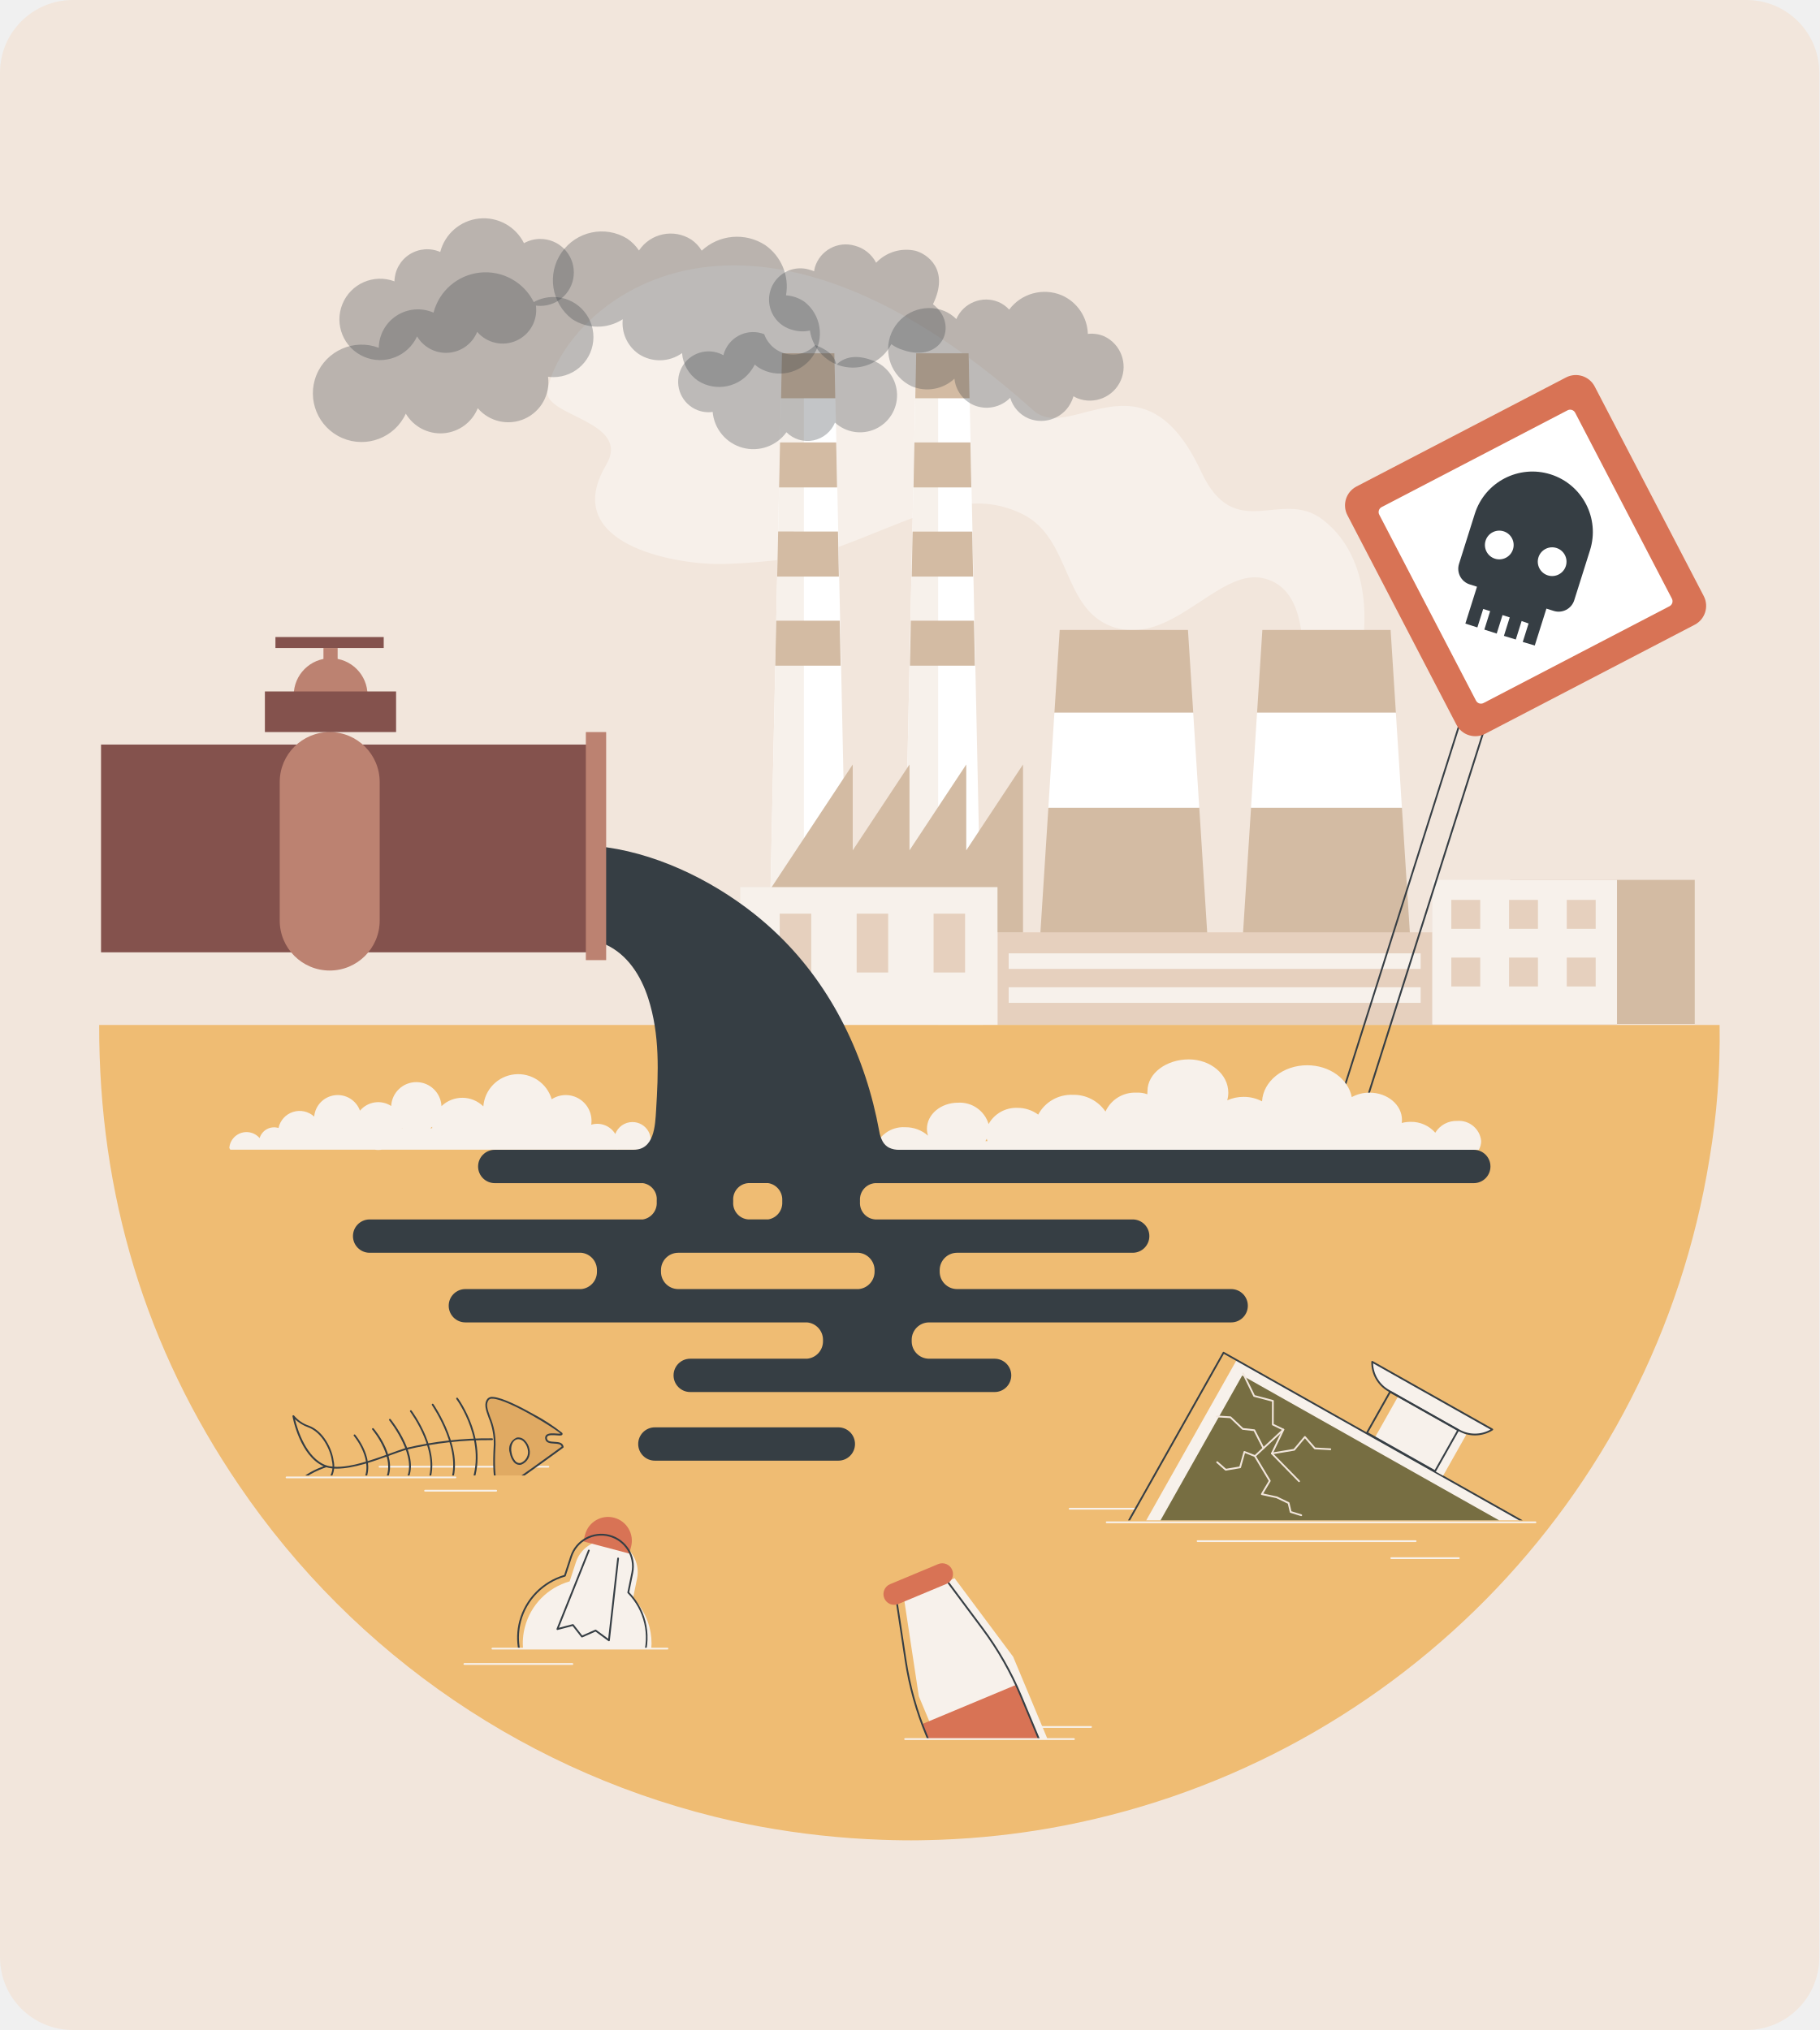
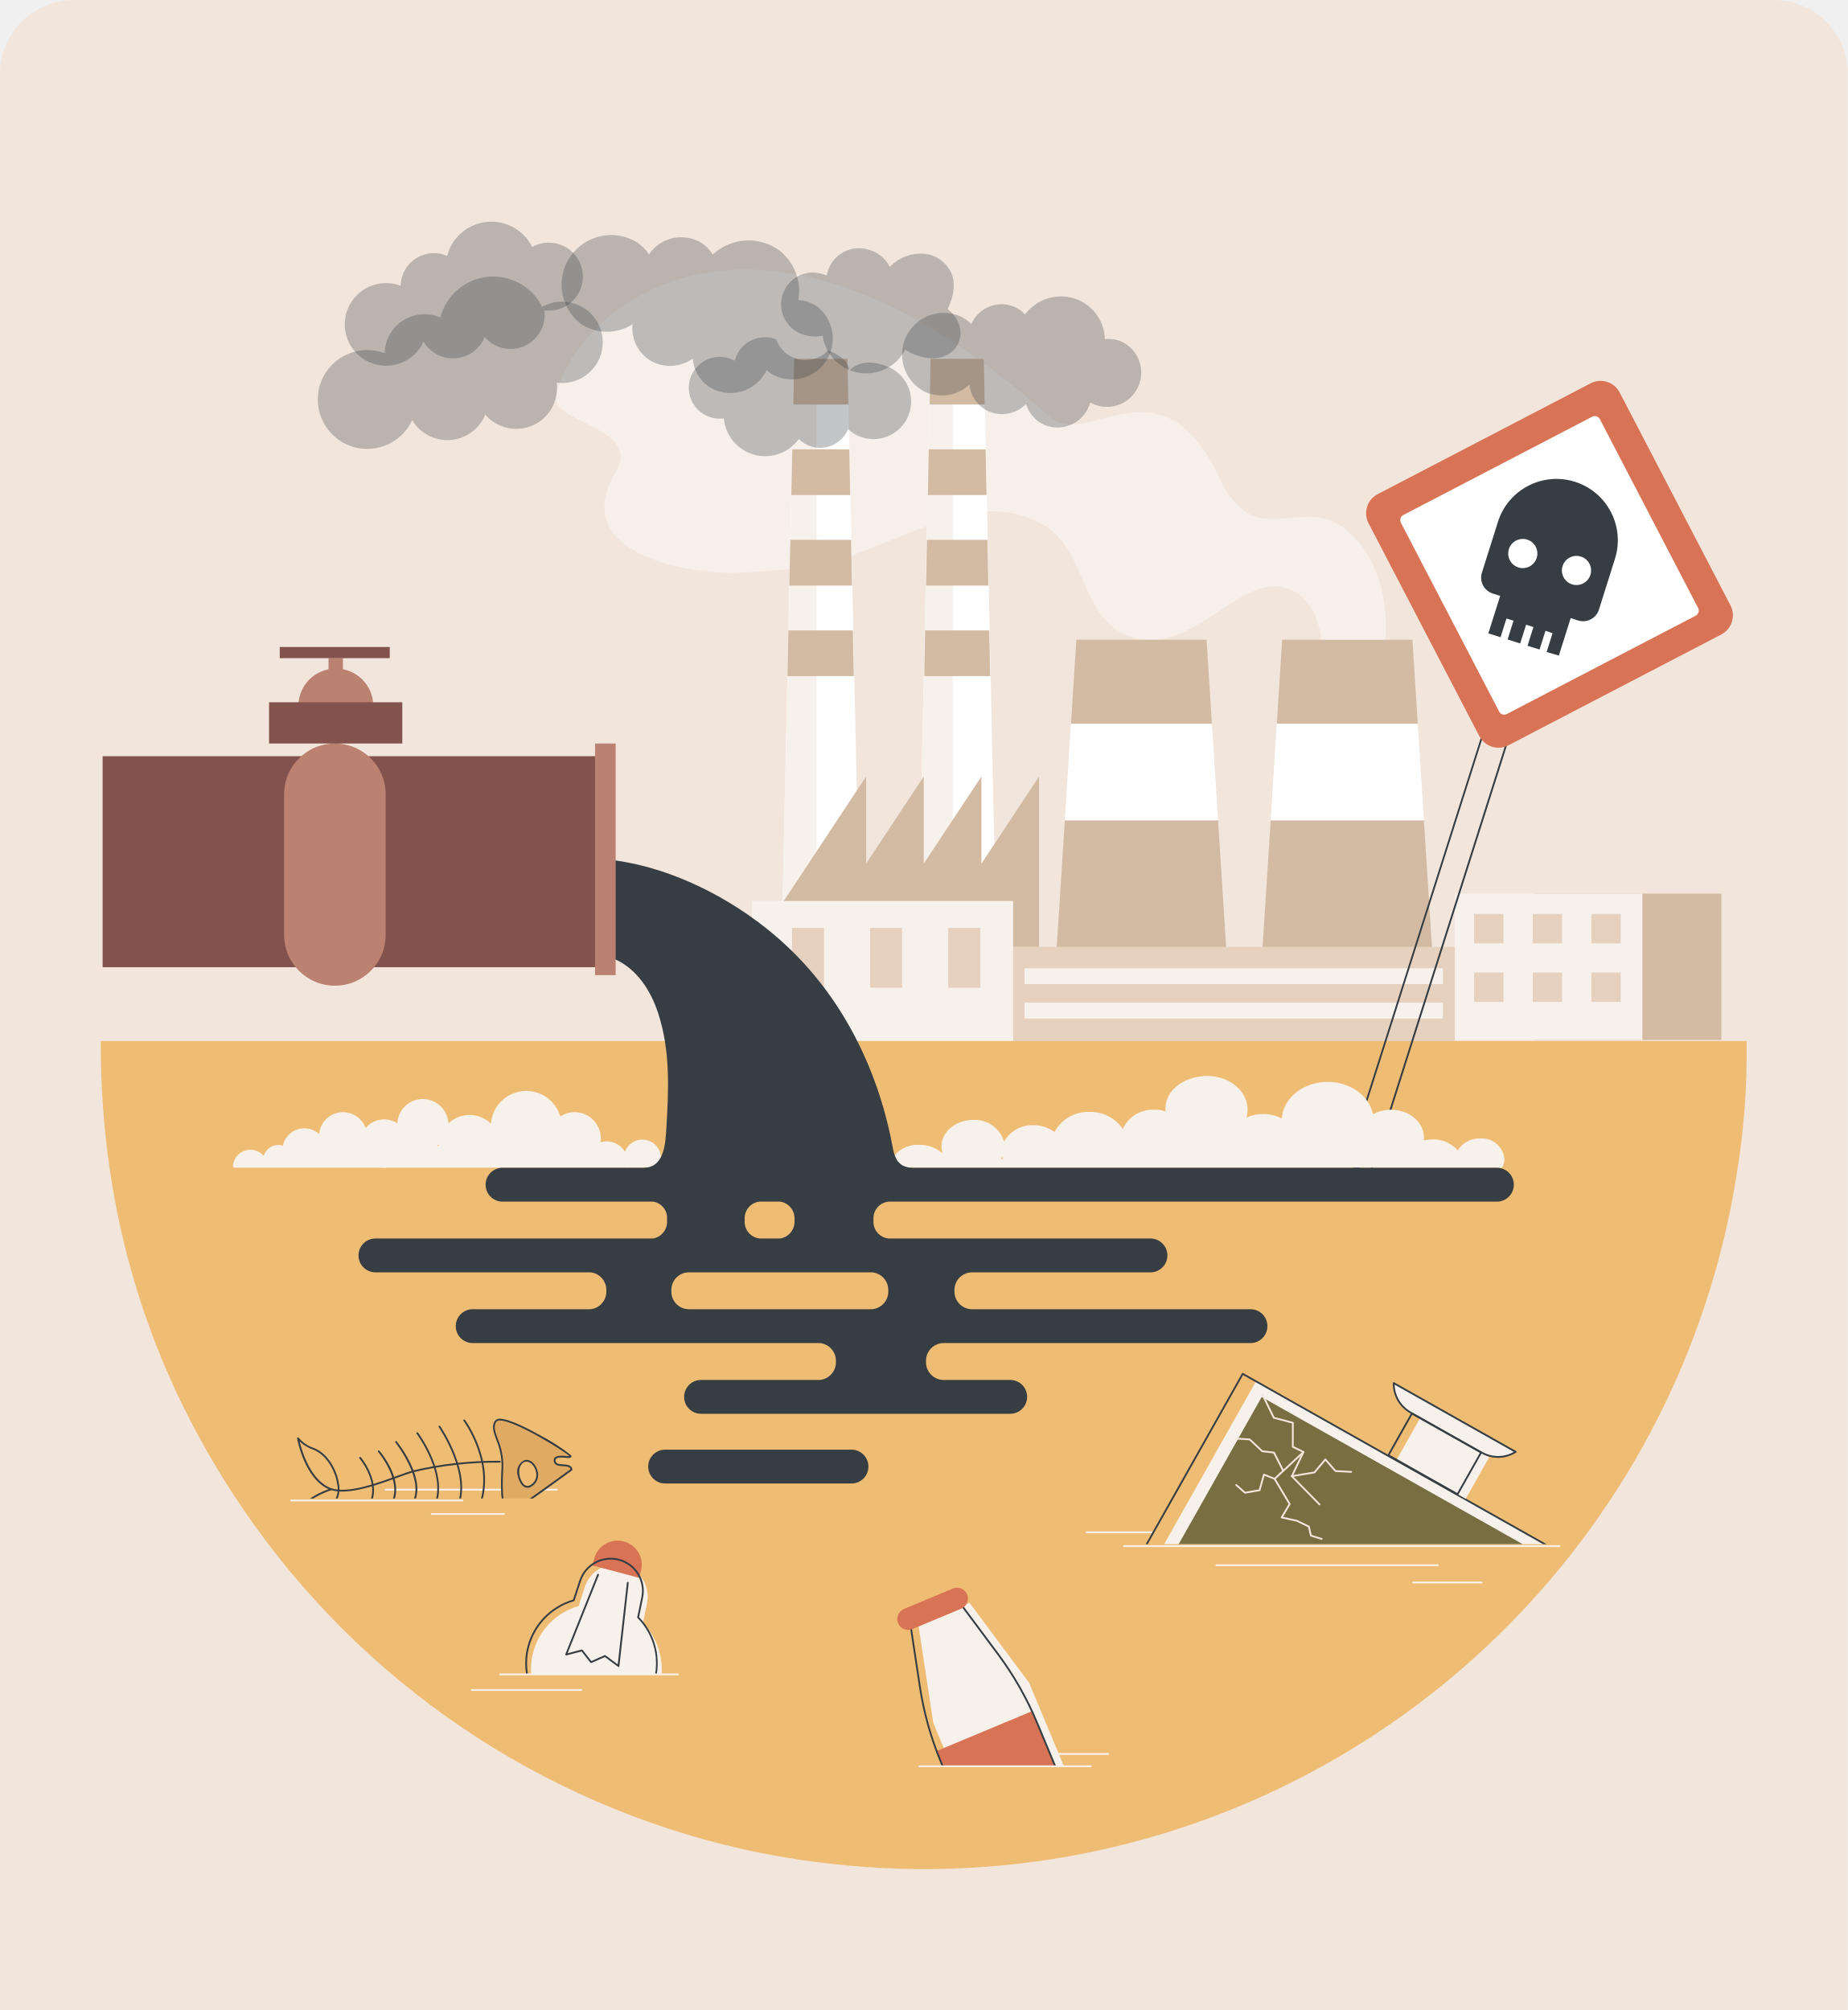
- <svg xmlns="http://www.w3.org/2000/svg" width="250" height="279" viewBox="0 0 250 279">
+ <svg xmlns="http://www.w3.org/2000/svg" width="250" height="272" viewBox="0 0 250 272">
  <defs>
    <clipPath id="a">
      <path d="M1484.966,1619.6h-67.342l-1.12-25.579h68.462Z" transform="translate(-1416.504 -1594.022)" fill="none" />
    </clipPath>
    <clipPath id="b">
      <rect width="41.805" height="24.867" fill="none" />
    </clipPath>
    <clipPath id="c">
      <rect width="30.117" height="20.59" fill="none" />
    </clipPath>
    <clipPath id="d">
      <rect width="38.818" height="11.757" fill="none" />
    </clipPath>
  </defs>
-   <g transform="translate(10060 9457)">
-     <g transform="translate(-3324 -492)">
-       <rect width="250" height="279" rx="10" transform="translate(-6736 -8965)" fill="#f2e6dc" />
-       <g transform="translate(-6722.371 -8935)">
-         <path d="M558.7,446.4q0,1.148-.024,2.287-.064,3.221-.311,6.4A111.246,111.246,0,0,1,459.5,557.134q-4,.435-8.077.582h-.016q-1.457.052-2.927.07c-.271.005-.545.005-.816.005H447.5c-.327,0-.655,0-.982-.005q-1.55-.008-3.091-.064a111.79,111.79,0,0,1-16.012-1.71q-1.747-.314-3.47-.687c-.29-.059-.58-.123-.869-.188a111.237,111.237,0,0,1-86.694-99.217c-.024-.279-.046-.561-.067-.84q-.246-3.177-.311-6.4-.024-1.139-.024-2.287a111.359,111.359,0,1,1,222.719,0Z" transform="translate(-335.956 -335)" fill="#f2e6dc" />
-         <g transform="translate(29.313)">
+   <g transform="translate(6642 9031)">
+     <g transform="translate(94 -66)">
+       <path d="M10,0H240a10,10,0,0,1,10,10V272a0,0,0,0,1,0,0H0a0,0,0,0,1,0,0V10A10,10,0,0,1,10,0Z" transform="translate(-6736 -8965)" fill="#f2e6dc" />
+       <g transform="translate(-7058.158 -9270)">
+         <path d="M558.7,446.4q0,1.148-.024,2.287-.064,3.221-.311,6.4A111.246,111.246,0,0,1,459.5,557.134q-4,.435-8.077.582h-.016q-1.457.052-2.927.07c-.271.005-.545.005-.816.005H447.5c-.327,0-.655,0-.982-.005q-1.55-.008-3.091-.064a111.79,111.79,0,0,1-16.012-1.71q-1.747-.314-3.47-.687c-.29-.059-.58-.123-.869-.188a111.237,111.237,0,0,1-86.694-99.217c-.024-.279-.046-.561-.067-.84q-.246-3.177-.311-6.4-.024-1.139-.024-2.287a111.359,111.359,0,1,1,222.719,0Z" transform="translate(-0.168 0)" fill="#f2e6dc" />
+         <g transform="translate(365.101 335)">
          <path d="M908.086,408.106c5.1,4.569,15.113-8.665,23.036,8.39,4.676,10.065,10.977,2.192,16.733,6.624,3.741,2.88,6.781,8.52,5.358,18.046-2.148-.62-5.96-.139-8.108-.759-.229-2.171-.479-8.215-5.547-9.273-6.185-1.292-12.622,9.61-20.7,6.664-6.8-2.482-5.608-12.11-12.221-15.425-7.934-3.977-15.151.86-26.151,4.784-4.126,1.472-12.529,2.05-15.679,2.05-6.1,0-21.877-2.741-15.438-13.621,3.592-6.069-8.683-6.669-8.062-10.211C843.208,394.53,867.108,371.408,908.086,408.106Z" transform="translate(-809.017 -381.688)" fill="#fff" opacity="0.4" />
          <g transform="translate(58.785 18.554)">
            <g transform="translate(41.236 38.022)">
              <g transform="translate(27.848)">
                <path d="M1648.983,841.075h-22.928l1.1-17.214,5.72-6.541-4.887-6.541.723-11.361h17.624l.723,11.361-4.887,6.541,5.72,6.541Z" transform="translate(-1626.055 -799.418)" fill="#d3bba3" />
                <path d="M1635.05,905.759h20.736l-.833-13.082h-19.071Z" transform="translate(-1633.954 -881.316)" fill="#fff" />
              </g>
              <path d="M1420.387,841.075h-22.928l1.1-17.214,5.72-6.541-4.887-6.541.723-11.361h17.625l.723,11.361-4.887,6.541,5.72,6.541Z" transform="translate(-1397.459 -799.418)" fill="#d3bba3" />
              <path d="M1406.454,905.759h20.737l-.833-13.082h-19.071Z" transform="translate(-1405.358 -881.316)" fill="#fff" />
            </g>
            <g transform="translate(35.344 79.584)">
              <rect width="59.755" height="12.772" fill="#e6d0be" />
              <rect width="56.612" height="2.14" transform="translate(1.537 2.888)" fill="#f7f1eb" />
              <rect width="56.612" height="2.14" transform="translate(1.537 7.55)" fill="#f7f1eb" />
            </g>
            <g transform="translate(3.674)">
              <g transform="translate(18.447)">
                <path d="M1240.553,583.286h11.311l-2.05-95.98H1242.6Z" transform="translate(-1240.553 -487.306)" fill="#fff" />
                <path d="M1245.622,583.285h-5.069l2.05-95.98h3.019Z" transform="translate(-1240.553 -487.305)" fill="#f7f1eb" />
                <path d="M1256.365,493.49l.123-6.185h7.212l.123,6.185Z" transform="translate(-1254.439 -487.305)" fill="#d3bba3" />
                <path d="M1262.306,594.061h-7.948l.123-6.185h7.7Z" transform="translate(-1252.677 -575.625)" fill="#d3bba3" />
                <path d="M1260.789,694.633h-8.437l.124-6.185h8.19Z" transform="translate(-1250.915 -663.944)" fill="#d3bba3" />
                <path d="M1259.271,795.2h-8.926l.123-6.185h8.679Z" transform="translate(-1249.152 -752.263)" fill="#d3bba3" />
              </g>
              <path d="M1089.126,583.286h11.311l-2.05-95.98h-7.212Z" transform="translate(-1089.126 -487.306)" fill="#fff" />
              <path d="M1094.194,583.522h-5.068l2.049-95.947,3.019,0Z" transform="translate(-1089.125 -487.542)" fill="#f7f1eb" />
              <path d="M1104.938,493.49l.123-6.185h7.212l.123,6.185Z" transform="translate(-1103.011 -487.305)" fill="#d3bba3" />
              <path d="M1110.693,594.061h-7.974l.132-6.185h7.718Z" transform="translate(-1101.063 -575.625)" fill="#d3bba3" />
              <path d="M1109.051,694.56h-8.48l.132-6.195,8.224.01Z" transform="translate(-1099.177 -663.872)" fill="#d3bba3" />
              <path d="M1107.409,795.2h-8.986l.132-6.185h8.73Z" transform="translate(-1097.291 -752.263)" fill="#d3bba3" />
            </g>
            <g transform="translate(0 56.514)">
              <path d="M1091.484,963.012v-11.8l-7.8,11.8v-11.8l-7.8,11.8v-11.8l-15.247,23.07h38.647V951.21Z" transform="translate(-1060.433 -951.21)" fill="#d3bba3" />
              <rect width="35.344" height="18.987" transform="translate(0 16.856)" fill="#f7f1eb" />
              <g transform="translate(5.419 20.501)">
                <rect width="4.331" height="8.09" transform="translate(25.472 8.09) rotate(180)" fill="#e6d0be" />
                <rect width="4.331" height="8.09" transform="translate(14.902 8.09) rotate(180)" fill="#e6d0be" />
                <rect width="4.331" height="8.09" transform="translate(4.331 8.09) rotate(180)" fill="#e6d0be" />
              </g>
            </g>
            <g transform="translate(95.099 72.374)">
              <rect width="25.372" height="19.801" transform="translate(10.687)" fill="#d3bba3" />
              <rect width="25.372" height="19.801" fill="#f7f1eb" />
              <g transform="translate(2.606 2.752)">
                <rect width="3.973" height="3.972" fill="#e6d0be" />
                <rect width="3.973" height="3.972" transform="translate(0 7.93)" fill="#e6d0be" />
                <rect width="3.973" height="3.972" transform="translate(7.933)" fill="#e6d0be" />
                <rect width="3.973" height="3.972" transform="translate(7.933 7.93)" fill="#e6d0be" />
                <rect width="3.973" height="3.972" transform="translate(15.865)" fill="#e6d0be" />
                <rect width="3.973" height="3.972" transform="translate(15.865 7.93)" fill="#e6d0be" />
              </g>
            </g>
          </g>
          <g transform="translate(0 0)">
            <path d="M634.062,337.837a4.608,4.608,0,0,0-2.25.584,6.178,6.178,0,0,0-11.51,1.21,4.493,4.493,0,0,0-6.289,4.037,5.591,5.591,0,1,0,3.106,7.566,4.625,4.625,0,0,0,8.262-.624A4.61,4.61,0,0,0,633.452,347a4.666,4.666,0,0,0,.61.041,4.6,4.6,0,1,0,0-9.2Z" transform="translate(-602.75 -335)" fill="#363e44" opacity="0.3" />
            <path d="M609.512,399.331a5.514,5.514,0,0,0-2.693.7,7.393,7.393,0,0,0-13.774,1.448,5.377,5.377,0,0,0-7.527,4.832,6.691,6.691,0,1,0,3.717,9.055,5.535,5.535,0,0,0,9.888-.747,5.517,5.517,0,0,0,9.659-4.324,5.6,5.6,0,0,0,.731.049,5.505,5.505,0,1,0,0-11.011Z" transform="translate(-576.413 -388.512)" fill="#363e44" opacity="0.3" />
            <path d="M1094.522,376.381a4.7,4.7,0,0,0,2.272.055,5.957,5.957,0,0,0,11.184,1.878,5.48,5.48,0,0,0,1.61.8c5.354,1.833,7.758-3.471,4.114-6.294,2.333-4.79-.8-6.911-2.406-7.348a5.711,5.711,0,0,0-5.406,1.645,4.609,4.609,0,0,0-2.91-2.337,4.426,4.426,0,0,0-5.5,2.951,4.116,4.116,0,0,0-.111.558,4.824,4.824,0,0,0-.567-.195,4.3,4.3,0,1,0-2.276,8.284Z" transform="translate(-1028.44 -361.006)" fill="#363e44" opacity="0.3" />
            <path d="M1255.107,424.036a4.4,4.4,0,0,0-2.254-.332,5.994,5.994,0,0,0-3.583-5.306,6.086,6.086,0,0,0-7.228,1.966,4.261,4.261,0,0,0-1.464-1.044,4.464,4.464,0,0,0-5.8,2.342,5.325,5.325,0,0,0-1.643-1.11,5.644,5.644,0,0,0-4.5,10.346,5.5,5.5,0,0,0,5.885-1.035,4.472,4.472,0,0,0,2.656,3.633,4.532,4.532,0,0,0,5.006-1.01,4.437,4.437,0,0,0,2.493,2.829,4.593,4.593,0,0,0,5.994-2.466,4.781,4.781,0,0,0,.208-.578,4.437,4.437,0,0,0,.531.275,4.642,4.642,0,0,0,3.7-8.51Z" transform="translate(-1146.307 -407.813)" fill="#363e44" opacity="0.3" />
            <path d="M881.66,358.925a5.005,5.005,0,0,0-2.5-.859,6.927,6.927,0,0,0-2.849-6.9,7.1,7.1,0,0,0-8.734.759,4.831,4.831,0,0,0-1.429-1.519,5.244,5.244,0,0,0-7.192,1.494,6.035,6.035,0,0,0-1.617-1.632,6.711,6.711,0,0,0-7.591,11.046,6.373,6.373,0,0,0,6.978.038,5.156,5.156,0,0,0,2.183,4.77,5.261,5.261,0,0,0,5.966-.118,5.086,5.086,0,0,0,2.185,3.8,5.4,5.4,0,0,0,7.44-1.6,5.848,5.848,0,0,0,.374-.627,5,5,0,0,0,.543.43,5.52,5.52,0,0,0,6.244-9.086Z" transform="translate(-814.093 -347.474)" fill="#363e44" opacity="0.3" />
            <path d="M991.381,474.116a4.189,4.189,0,0,0,2.1.253,5.612,5.612,0,0,0,10.139,2.792,4.088,4.088,0,0,0,6.668-1.33,5.091,5.091,0,1,0,5.3-8.491c-1.914-.75-3.727-.794-5.121.536-.228-1.412-1.455-2.145-2.888-2.706a4.2,4.2,0,0,1-7.012-1.487,4.2,4.2,0,0,0-5.442,2.36,4.155,4.155,0,0,0-.168.528,4.261,4.261,0,0,0-.5-.237,4.183,4.183,0,1,0-3.073,7.782Z" transform="translate(-938.492 -447.751)" fill="#363e44" opacity="0.3" />
          </g>
        </g>
-         <path d="M558.458,1245.111a100.643,100.643,0,0,1-1.4,18.439,111.428,111.428,0,0,1-90.894,92q-3.424.59-6.879.965-4,.435-8.077.583h-.016q-1.457.052-2.927.07c-.271.005-.545.005-.816.005h-.164c-.327,0-.655,0-.982-.005-.982-.011-1.961-.032-2.938-.07a114.635,114.635,0,0,1-16.717-1.815q-1.465-.27-2.917-.577c-.29-.059-.58-.124-.869-.188A111.455,111.455,0,0,1,355,1308.376q-19.282-28.345-19.213-63.265S558.458,1245.108,558.458,1245.111Z" transform="translate(-335.787 -1134.239)" fill="#efbc73" />
-         <g transform="translate(168.387 21.545)">
+         <path d="M558.458,1245.111a100.643,100.643,0,0,1-1.4,18.439,111.428,111.428,0,0,1-90.894,92q-3.424.59-6.879.965-4,.435-8.077.583h-.016q-1.457.052-2.927.07c-.271.005-.545.005-.816.005h-.164c-.327,0-.655,0-.982-.005-.982-.011-1.961-.032-2.938-.07a114.635,114.635,0,0,1-16.717-1.815q-1.465-.27-2.917-.577c-.29-.059-.58-.124-.869-.188A111.455,111.455,0,0,1,355,1308.376q-19.282-28.345-19.213-63.265S558.458,1245.108,558.458,1245.111Z" transform="translate(0 -799.238)" fill="#efbc73" />
+         <g transform="translate(504.175 356.545)">
          <path d="M1721.466,942.074a.13.13,0,0,1-.034,0l-3.313-.96a.121.121,0,0,1-.082-.154l19.391-61.15a.124.124,0,0,1,.06-.071.12.12,0,0,1,.093-.008l3.287,1.043a.121.121,0,0,1,.079.153l-19.364,61.067A.122.122,0,0,1,1721.466,942.074Zm-3.16-1.164,3.079.892,19.292-60.837-3.055-.969Z" transform="translate(-1718.03 -834.906)" fill="#363e44" />
          <g transform="translate(2.809 0)">
            <path d="M1771.454,512.187l-28.794,14.989a2.925,2.925,0,0,0-1.244,3.943l14.985,28.8a2.922,2.922,0,0,0,3.942,1.244l28.794-14.989a2.925,2.925,0,0,0,1.244-3.943l-14.984-28.8A2.923,2.923,0,0,0,1771.454,512.187Z" transform="translate(-1741.086 -511.856)" fill="#d87355" />
            <path d="M1792.83,591.341a.77.77,0,0,1-.453-.381L1779.082,565.4a.774.774,0,0,1,.329-1.044l25.547-13.3a.774.774,0,0,1,1.043.329l13.294,25.555a.773.773,0,0,1-.329,1.043l-25.547,13.3A.77.77,0,0,1,1792.83,591.341Z" transform="translate(-1774.376 -546.209)" fill="#fff" />
            <path d="M1881.517,621.116h0a8.306,8.306,0,0,0-10.42,5.424l-2.168,6.875a2.253,2.253,0,0,0,1.47,2.826l1,.316-1.6,5.071,1.652.525.8-2.539.956.3-.8,2.539,1.7.545.8-2.539.991.316-.8,2.539,1.632.5.8-2.539.956.337-.8,2.539,1.652.486,1.6-5.071,1,.317a2.252,2.252,0,0,0,2.825-1.471l2.168-6.875A8.309,8.309,0,0,0,1881.517,621.116Zm-7.649,11.592a1.974,1.974,0,1,1,2.476-1.289A1.974,1.974,0,0,1,1873.867,632.708Zm7.265,2.292a1.974,1.974,0,1,1,2.475-1.289A1.974,1.974,0,0,1,1881.132,635Z" transform="translate(-1853.262 -607.466)" fill="#363e44" />
          </g>
        </g>
-         <path d="M1290.281,1292.391a3.384,3.384,0,0,0-3,1.62,4.389,4.389,0,0,0-3.392-1.494,4.847,4.847,0,0,0-1.215.154,3.216,3.216,0,0,0,.03-.427c0-2.065-1.994-3.74-4.454-3.74a5.054,5.054,0,0,0-2.445.614c-.476-2.482-3.038-4.378-6.128-4.378-3.327,0-6.043,2.2-6.2,4.959a5.405,5.405,0,0,0-2.533-.615,5.463,5.463,0,0,0-2.251.475,3.874,3.874,0,0,0,.148-1.055c0-2.524-2.437-4.57-5.442-4.57s-5.669,1.854-5.669,4.378c0,.1-.021.313-.013.415a3.8,3.8,0,0,0-1.514-.223,4.445,4.445,0,0,0-4.241,2.6,5.271,5.271,0,0,0-4.508-2.3,5.145,5.145,0,0,0-4.738,2.72,4.734,4.734,0,0,0-2.862-.929,4.344,4.344,0,0,0-3.953,2.223,4.141,4.141,0,0,0-4.2-2.934c-2.361,0-4.275,1.607-4.275,3.59a3.044,3.044,0,0,0,.154.943,4.663,4.663,0,0,0-3.141-1.16,4.1,4.1,0,0,0-4.231,3.1h83.057a2.389,2.389,0,0,0,.325-1.194A3.074,3.074,0,0,0,1290.281,1292.391Zm-64.814,2.774a3.349,3.349,0,0,0,.182-.325,3.107,3.107,0,0,0,.091.325Z" transform="translate(-1103.681 -1168.333)" fill="#f7f1eb" />
-         <path d="M537.857,1307.061a2.512,2.512,0,0,0-2.358,1.641,2.884,2.884,0,0,0-3.308-1.274h0a3.538,3.538,0,0,0-5.432-3.5,4.8,4.8,0,0,0-9.392.979l0,0a4.132,4.132,0,0,0-5.752-.031l0,0a3.459,3.459,0,0,0-6.91-.023,3.273,3.273,0,0,0-4.289.644,3.25,3.25,0,0,0-6.294.813,2.962,2.962,0,0,0-4.9,1.567,2.079,2.079,0,0,0-1.547.134,1.991,1.991,0,0,0-.635.5,2.052,2.052,0,0,0-.413.754,2.377,2.377,0,0,0-3.8.264,2.336,2.336,0,0,0-.367,1.1,1.821,1.821,0,0,0,.14.232h19.872a2.937,2.937,0,0,0,.923,0H535.69c.031.054.067.109.1.16.018-.054.031-.106.044-.16h4.186a2.513,2.513,0,0,0-2.164-3.8Zm-31.674.868c0-.016,0-.033,0-.049l.074.049h-.077Zm3.888-.018q.137-.092.265-.2c0,.046,0,.1,0,.144v.052Z" transform="translate(-464.578 -1182.848)" fill="#f7f1eb" />
-         <g transform="translate(0.254 57.553)">
+         <path d="M1290.281,1292.391a3.384,3.384,0,0,0-3,1.62,4.389,4.389,0,0,0-3.392-1.494,4.847,4.847,0,0,0-1.215.154,3.216,3.216,0,0,0,.03-.427c0-2.065-1.994-3.74-4.454-3.74a5.054,5.054,0,0,0-2.445.614c-.476-2.482-3.038-4.378-6.128-4.378-3.327,0-6.043,2.2-6.2,4.959a5.405,5.405,0,0,0-2.533-.615,5.463,5.463,0,0,0-2.251.475,3.874,3.874,0,0,0,.148-1.055c0-2.524-2.437-4.57-5.442-4.57s-5.669,1.854-5.669,4.378c0,.1-.021.313-.013.415a3.8,3.8,0,0,0-1.514-.223,4.445,4.445,0,0,0-4.241,2.6,5.271,5.271,0,0,0-4.508-2.3,5.145,5.145,0,0,0-4.738,2.72,4.734,4.734,0,0,0-2.862-.929,4.344,4.344,0,0,0-3.953,2.223,4.141,4.141,0,0,0-4.2-2.934c-2.361,0-4.275,1.607-4.275,3.59a3.044,3.044,0,0,0,.154.943,4.663,4.663,0,0,0-3.141-1.16,4.1,4.1,0,0,0-4.231,3.1h83.057a2.389,2.389,0,0,0,.325-1.194A3.074,3.074,0,0,0,1290.281,1292.391Zm-64.814,2.774a3.349,3.349,0,0,0,.182-.325,3.107,3.107,0,0,0,.091.325Z" transform="translate(-767.894 -833.333)" fill="#f7f1eb" />
+         <path d="M537.857,1307.061a2.512,2.512,0,0,0-2.358,1.641,2.884,2.884,0,0,0-3.308-1.274h0a3.538,3.538,0,0,0-5.432-3.5,4.8,4.8,0,0,0-9.392.979l0,0a4.132,4.132,0,0,0-5.752-.031l0,0a3.459,3.459,0,0,0-6.91-.023,3.273,3.273,0,0,0-4.289.644,3.25,3.25,0,0,0-6.294.813,2.962,2.962,0,0,0-4.9,1.567,2.079,2.079,0,0,0-1.547.134,1.991,1.991,0,0,0-.635.5,2.052,2.052,0,0,0-.413.754,2.377,2.377,0,0,0-3.8.264,2.336,2.336,0,0,0-.367,1.1,1.821,1.821,0,0,0,.14.232h19.872a2.937,2.937,0,0,0,.923,0H535.69c.031.054.067.109.1.16.018-.054.031-.106.044-.16h4.186a2.513,2.513,0,0,0-2.164-3.8Zm-31.674.868c0-.016,0-.033,0-.049l.074.049h-.077Zm3.888-.018q.137-.092.265-.2c0,.046,0,.1,0,.144v.052Z" transform="translate(-128.791 -847.848)" fill="#f7f1eb" />
+         <g transform="translate(336.042 392.553)">
          <g transform="translate(34.572 28.733)">
            <rect width="29.793" height="4.581" rx="2.29" transform="translate(39.243 79.885)" fill="#363e44" />
            <path d="M775.728,1385.933H641.193a2.29,2.29,0,0,0-2.289,2.29h0a2.29,2.29,0,0,0,2.289,2.291h20.371a2.232,2.232,0,0,1,1.889,2.391v.208a2.286,2.286,0,0,1-1.89,2.391H623.952a2.291,2.291,0,0,0,0,4.581h29.13a2.383,2.383,0,0,1,2.156,2.391v.208a2.382,2.382,0,0,1-2.156,2.391H637.156a2.29,2.29,0,0,0-2.29,2.29h0a2.29,2.29,0,0,0,2.29,2.29h46.952a2.4,2.4,0,0,1,2.192,2.392v.209a2.4,2.4,0,0,1-2.192,2.389H668.054a2.29,2.29,0,0,0-2.29,2.29h0a2.29,2.29,0,0,0,2.29,2.29H709.88a2.29,2.29,0,0,0,2.29-2.29h0a2.29,2.29,0,0,0-2.29-2.29H700.83a2.39,2.39,0,0,1-2.342-2.389v-.209a2.391,2.391,0,0,1,2.391-2.392h41.51a2.29,2.29,0,0,0,2.29-2.29h0a2.29,2.29,0,0,0-2.29-2.29H704.7a2.391,2.391,0,0,1-2.365-2.39v-.209a2.391,2.391,0,0,1,2.368-2.391h24.2a2.291,2.291,0,0,0,0-4.581H693.476a2.258,2.258,0,0,1-2.095-2.391v-.209a2.261,2.261,0,0,1,2.072-2.39h82.275a2.29,2.29,0,0,0,2.29-2.291h0A2.29,2.29,0,0,0,775.728,1385.933Zm-82.341,16.543v.209a2.4,2.4,0,0,1-2.192,2.39H666.39a2.372,2.372,0,0,1-2.353-2.391v-.208a2.372,2.372,0,0,1,2.353-2.391H691.2A2.4,2.4,0,0,1,693.387,1402.476ZM680.7,1392.9v.209a2.3,2.3,0,0,1-1.921,2.391H676.02a2.244,2.244,0,0,1-2.061-2.391v-.208a2.244,2.244,0,0,1,2.061-2.391h2.755A2.3,2.3,0,0,1,680.7,1392.9Z" transform="translate(-621.662 -1344.192)" fill="#363e44" />
            <path d="M909.945,1085.037a3.063,3.063,0,0,1-1.437-.292,2.172,2.172,0,0,1-.86-.835,4.376,4.376,0,0,1-.488-1.467c-1.85-10.09-6.385-19.662-13.784-26.855a44.608,44.608,0,0,0-3.413-3c-6.053-4.79-13.938-8.566-21.7-9.294h-.012s-9.551,8.516,1.323,13.526c3.01,1.386,4.832,4.282,5.829,7.34,1.642,5.037,1.416,10.251,1.1,15.458-.13,2.129-.254,5.441-3.133,5.417l13.949,1.877Z" transform="translate(-834.801 -1043.296)" fill="#363e44" />
          </g>
          <g transform="translate(0 0)">
            <g transform="translate(0 13.06)">
              <rect width="68.124" height="28.554" transform="translate(0 1.718)" fill="#84524d" />
              <rect width="2.79" height="31.345" transform="translate(66.622)" fill="#bc8271" />
              <rect width="13.736" height="32.776" rx="6.868" transform="translate(24.556)" fill="#bc8271" />
            </g>
            <g transform="translate(22.517)">
              <ellipse cx="5.07" cy="5.072" rx="5.07" ry="5.072" transform="translate(3.964 2.916)" fill="#bc8271" />
              <rect width="18.028" height="5.582" transform="translate(0 7.478)" fill="#84524d" />
              <rect width="1.949" height="1.601" transform="translate(8.048 1.512)" fill="#bc8271" />
              <rect width="14.88" height="1.512" transform="translate(1.449)" fill="#84524d" />
            </g>
          </g>
        </g>
-         <g transform="translate(131.655 153.376)">
+         <g transform="translate(467.442 488.376)">
          <path d="M1438.551,1790.135h-8.922a.122.122,0,0,1,0-.244h8.922a.122.122,0,0,1,0,.244Z" transform="translate(-1427.923 -1766.03)" fill="#f7f1eb" />
          <g transform="translate(6.673 25.724)">
            <path d="M1603.913,1826.685h-29.959a.122.122,0,0,1,0-.244h29.959a.122.122,0,0,1,0,.244Z" transform="translate(-1561.339 -1823.852)" fill="#f7f1eb" />
            <path d="M1801.69,1845.868h-9.281a.122.122,0,1,1,0-.244h9.281a.122.122,0,1,1,0,.244Z" transform="translate(-1753.181 -1840.698)" fill="#f7f1eb" />
            <path d="M1530.314,1805.429H1471.4a.122.122,0,0,1,0-.244h58.915a.122.122,0,1,1,0,.244Z" transform="translate(-1471.277 -1805.185)" fill="#f7f1eb" />
          </g>
          <g clip-path="url(#a)">
            <g transform="translate(6.664 2.413)">
              <rect width="54.287" height="32.717" transform="translate(49.199 56.298) rotate(-150.582)" fill="#f7f1eb" />
              <rect width="50.517" height="29.532" transform="translate(48.247 53.795) rotate(-150.582)" fill="#776e42" />
              <path d="M1518.615,1669.239a.122.122,0,0,1-.06-.016l-47.287-26.664a.122.122,0,0,1-.047-.166l16.062-28.5a.122.122,0,0,1,.166-.046l47.288,26.664a.122.122,0,0,1,.046.166l-16.062,28.5a.124.124,0,0,1-.073.058A.131.131,0,0,1,1518.615,1669.239Zm-47.121-26.832,47.075,26.544,15.942-28.291-47.075-26.545Z" transform="translate(-1471.205 -1613.828)" fill="#363e44" />
              <rect width="10.743" height="6.475" transform="translate(46.355 17.036) rotate(-150.582)" fill="#f7f1eb" />
              <path d="M1771.752,1625.123l16.5,9.3h0a4.469,4.469,0,0,1-4.577.111l-9.651-5.442a4.471,4.471,0,0,1-2.275-3.974Z" transform="translate(-1735.138 -1623.747)" fill="#f7f1eb" />
              <path d="M1774.325,1669.105a.119.119,0,0,1-.06-.016l-9.358-5.277a.122.122,0,0,1-.046-.166l3.178-5.641a.122.122,0,0,1,.166-.046l9.358,5.277a.122.122,0,0,1,.046.166l-3.178,5.641a.121.121,0,0,1-.074.057A.111.111,0,0,1,1774.325,1669.105Zm-9.192-5.445,9.146,5.157,3.059-5.428-9.146-5.157Z" transform="translate(-1729.074 -1652.57)" fill="#363e44" />
              <path d="M1784.995,1634.359a4.591,4.591,0,0,1-2.255-.593l-9.651-5.442a4.591,4.591,0,0,1-2.337-4.083.122.122,0,0,1,.182-.1l16.5,9.3a.122.122,0,0,1,.005.209A4.589,4.589,0,0,1,1784.995,1634.359Zm-14-9.906a4.345,4.345,0,0,0,2.211,3.659l9.65,5.442a4.343,4.343,0,0,0,4.274,0Z" transform="translate(-1734.26 -1622.869)" fill="#363e44" />
              <g transform="translate(15.138 2.843)">
                <path d="M1632.965,1652.235a.12.12,0,0,1-.087-.037l-3.736-3.818a.123.123,0,0,1-.023-.138l1.524-3.164-1.338-.645a.122.122,0,0,1-.069-.11l.006-3.161-2.481-.654a.121.121,0,0,1-.079-.064l-1.516-3.1a.122.122,0,1,1,.219-.107l1.492,3.051,2.518.664a.122.122,0,0,1,.091.118l-.007,3.178,1.379.664a.122.122,0,0,1,.057.163l-1.539,3.2,3.676,3.756a.122.122,0,0,1-.087.207Z" transform="translate(-1621.538 -1637.167)" fill="#f2e6dc" />
                <path d="M1657.725,1711.409a.122.122,0,0,1-.02-.242l3.016-.5,1.444-1.723a.121.121,0,0,1,.092-.044.117.117,0,0,1,.093.042l1.341,1.534,2.069.109a.122.122,0,0,1,.115.128.12.12,0,0,1-.128.115l-2.12-.112a.122.122,0,0,1-.085-.042l-1.281-1.465-1.381,1.648a.122.122,0,0,1-.073.042l-3.06.51Z" transform="translate(-1650.034 -1700.159)" fill="#f2e6dc" />
                <path d="M1644.935,1712.645a.117.117,0,0,1-.036-.005l-1.455-.45a.121.121,0,0,1-.083-.088l-.274-1.169-1.563-.753-2.031-.439a.122.122,0,0,1-.079-.181l1.05-1.762-2-3.339a.121.121,0,0,1,.021-.152l3.911-3.635a.122.122,0,0,1,.166.178l-3.838,3.568,1.99,3.317a.122.122,0,0,1,0,.125l-1,1.679,1.879.406a.12.12,0,0,1,.027.009l1.629.785a.122.122,0,0,1,.066.082l.272,1.158,1.388.43a.122.122,0,0,1-.036.238Z" transform="translate(-1633.208 -1692.904)" fill="#f2e6dc" />
                <path d="M1602,1690.352a.122.122,0,0,1-.109-.067l-1.225-2.409-1.521-.172a.121.121,0,0,1-.07-.032l-1.663-1.572-1.824-.112a.122.122,0,0,1-.114-.129.12.12,0,0,1,.129-.114l1.868.115a.121.121,0,0,1,.076.033l1.665,1.574,1.546.174a.123.123,0,0,1,.095.066l1.254,2.468a.122.122,0,0,1-.054.164A.12.12,0,0,1,1602,1690.352Z" transform="translate(-1595.471 -1679.827)" fill="#f2e6dc" />
                <path d="M1597.149,1728.506a.122.122,0,0,1-.081-.031l-1.183-1.042a.122.122,0,0,1,.161-.183l1.14,1,1.839-.309.572-2.041a.122.122,0,0,1,.162-.08l1.441.568a.122.122,0,1,1-.09.227l-1.315-.519-.556,1.986a.123.123,0,0,1-.1.087l-1.973.332Z" transform="translate(-1595.798 -1715.015)" fill="#f2e6dc" />
              </g>
            </g>
          </g>
        </g>
-         <g transform="translate(102.131 184.149)">
+         <g transform="translate(437.918 519.149)">
          <g transform="translate(0)">
            <g clip-path="url(#b)">
              <g transform="translate(5.185 0.252)">
                <path d="M1268.612,1903.7l-12.964,5.416-9.859-23.616-2.021-13.322,6.935-2.9,8.05,10.8Z" transform="translate(-1240.473 -1866.774)" fill="#f7f1eb" />
                <rect width="14.109" height="8.488" transform="translate(5.718 22.576) rotate(-22.671)" fill="#d87355" />
                <path d="M1246.521,1911.806a.127.127,0,0,1-.046-.009.123.123,0,0,1-.066-.066l-7.789-18.658a43.824,43.824,0,0,1-2.883-10.3l-1.215-8.01a.122.122,0,0,1,.074-.131l6.935-2.9a.122.122,0,0,1,.145.039l4.84,6.5a43.8,43.8,0,0,1,5.294,9.291l7.789,18.658a.122.122,0,0,1-.066.159l-12.964,5.416A.129.129,0,0,1,1246.521,1911.806Zm-11.745-36.984,1.2,7.916a43.592,43.592,0,0,0,2.868,10.241l7.742,18.546,12.74-5.322-7.742-18.546a43.571,43.571,0,0,0-5.265-9.24l-4.783-6.419Z" transform="translate(-1232.351 -1868.922)" fill="#363e44" />
                <rect width="10.112" height="2.95" rx="1.475" transform="translate(0 3.897) rotate(-22.671)" fill="#d87355" />
              </g>
            </g>
          </g>
          <path d="M1267.192,2049.995h-23.2a.122.122,0,0,1,0-.244h23.2a.122.122,0,0,1,0,.244Z" transform="translate(-1235.374 -2025.006)" fill="#f7f1eb" />
          <path d="M1402.323,2036.336H1395.2a.122.122,0,0,1,0-.244h7.127a.122.122,0,1,1,0,.244Z" transform="translate(-1368.162 -2013.011)" fill="#f7f1eb" />
        </g>
-         <g transform="translate(50.064 175.993)">
+         <g transform="translate(385.852 510.993)">
          <g transform="translate(1.469)">
            <g clip-path="url(#c)">
              <g transform="translate(5.896 2.49)">
                <path d="M813.92,1838.44a8.845,8.845,0,1,0,14.853-3.94l.556-2.718a4.355,4.355,0,0,0-3.151-5.083h0a4.354,4.354,0,0,0-5.253,2.856l-.862,2.637A8.839,8.839,0,0,0,813.92,1838.44Z" transform="translate(-812.842 -1823.333)" fill="#f7f1eb" />
                <path d="M886.106,1800.224h0a3.27,3.27,0,0,1,2.322,4l-.245.925-6.319-1.675.245-.925A3.269,3.269,0,0,1,886.106,1800.224Z" transform="translate(-872.77 -1800.114)" fill="#d87355" />
                <path d="M816.166,1842.41a8.968,8.968,0,0,1-8.653-11.265,9.015,9.015,0,0,1,6.165-6.316l.842-2.575a4.475,4.475,0,0,1,8.638,2.289l-.543,2.655a8.978,8.978,0,0,1-6.45,15.213Zm-8.535-11.234.118.031a8.726,8.726,0,0,0,6.534,10.75,8.495,8.495,0,0,0,1.858.205,8.809,8.809,0,0,0,8.309-5.946,8.711,8.711,0,0,0-2.053-8.9.122.122,0,0,1-.032-.11l.556-2.718a4.232,4.232,0,0,0-8.168-2.164l-.862,2.637a.123.123,0,0,1-.083.079,8.769,8.769,0,0,0-6.058,6.161Z" transform="translate(-807.209 -1816.847)" fill="#363e44" />
                <path d="M858.861,1849.664a.122.122,0,0,1-.072-.024l-1.774-1.306-1.812.8a.123.123,0,0,1-.146-.036l-1.188-1.525-2.06.541a.122.122,0,0,1-.144-.163l4.316-10.794a.122.122,0,1,1,.226.09l-4.227,10.569,1.9-.5a.122.122,0,0,1,.127.043l1.179,1.513,1.79-.791a.122.122,0,0,1,.121.013l1.661,1.222L860,1838.265a.122.122,0,0,1,.242.027l-1.259,11.263a.123.123,0,0,1-.072.1A.127.127,0,0,1,858.861,1849.664Z" transform="translate(-846.242 -1832.578)" fill="#363e44" />
              </g>
            </g>
          </g>
          <g transform="translate(0 20.468)">
            <path d="M802.542,1947.932H778.487a.122.122,0,1,1,0-.244h24.056a.122.122,0,1,1,0,.244Z" transform="translate(-774.514 -1947.688)" fill="#f7f1eb" />
            <path d="M761.709,1965.285H746.872a.122.122,0,0,1,0-.244h14.837a.122.122,0,0,1,0,.244Z" transform="translate(-746.75 -1962.927)" fill="#f7f1eb" />
          </g>
        </g>
-         <g transform="translate(25.386 161.027)">
+         <g transform="translate(361.174 496.027)">
          <path d="M674.37,1742.731h-23.2a.122.122,0,1,1,0-.244h23.2a.122.122,0,1,1,0,.244Z" transform="translate(-638.026 -1732.052)" fill="#f7f1eb" />
          <path d="M712.373,1769.782h-9.752a.122.122,0,1,1,0-.243h9.752a.122.122,0,1,1,0,.243Z" transform="translate(-683.213 -1755.807)" fill="#f7f1eb" />
          <path d="M569.471,1754.784h-23.2a.122.122,0,0,1,0-.244h23.2a.122.122,0,0,1,0,.244Z" transform="translate(-545.906 -1742.636)" fill="#f7f1eb" />
          <g transform="translate(0)">
            <g clip-path="url(#d)">
              <g transform="translate(1.176 0.961)">
                <path d="M592.454,1715.542a5.21,5.21,0,0,1-1.511-.2.122.122,0,0,1,.071-.233c2.285.7,6.05-.673,8.8-1.672.779-.283,1.516-.551,2.11-.732a49.085,49.085,0,0,1,11.85-1.325.122.122,0,1,1-.008.244,48.763,48.763,0,0,0-11.771,1.315c-.589.179-1.322.446-2.1.728C597.651,1714.483,594.737,1715.542,592.454,1715.542Z" transform="translate(-586.346 -1705.685)" fill="#363e44" />
                <path d="M554.021,1697.339a.122.122,0,0,1-.122-.118,5.513,5.513,0,0,1,.681-2.509c.623-1.19,2.724-2.042,3.531-2.333-3.251-1.432-4.237-6.647-4.278-6.875a.122.122,0,0,1,.22-.091,4.446,4.446,0,0,0,2.042,1.393c2.025.753,3.2,3.253,3.384,4.787a3.256,3.256,0,0,1-2.188,3.88,14.9,14.9,0,0,0-3.194,1.837A.12.12,0,0,1,554.021,1697.339Zm.153-11.423c.333,1.365,1.534,5.378,4.33,6.356a.122.122,0,0,1,0,.231c-.03.009-2.99.958-3.7,2.321a5.7,5.7,0,0,0-.643,2.136,16.216,16.216,0,0,1,3.041-1.71,3.016,3.016,0,0,0,2.044-3.627c-.174-1.431-1.32-3.879-3.227-4.588A5.225,5.225,0,0,1,554.175,1685.916Z" transform="translate(-553.832 -1682.846)" fill="#363e44" />
                <path d="M624.117,1713.787a.12.12,0,0,1-.062-.017.122.122,0,0,1-.042-.167c1.723-2.879-1.157-6.289-1.186-6.323a.122.122,0,0,1,.185-.159c.031.035,3.023,3.578,1.211,6.606A.122.122,0,0,1,624.117,1713.787Z" transform="translate(-614.395 -1701.918)" fill="#363e44" />
                <path d="M645.334,1707.532a.121.121,0,0,1-.1-.19c1.98-2.944-1.546-7.125-1.582-7.167a.122.122,0,1,1,.185-.158c.151.177,3.683,4.364,1.6,7.462A.122.122,0,0,1,645.334,1707.532Z" transform="translate(-632.683 -1695.678)" fill="#363e44" />
                <path d="M665.071,1698.056a.122.122,0,0,1-.1-.187c1.891-3.007-2.19-8.139-2.232-8.19a.122.122,0,0,1,.19-.153c.174.216,4.231,5.32,2.248,8.473A.122.122,0,0,1,665.071,1698.056Z" transform="translate(-649.445 -1686.463)" fill="#363e44" />
                <path d="M688.67,1690.039a.122.122,0,0,1-.109-.177c2.091-4.17-2.187-9.911-2.231-9.969a.122.122,0,0,1,.194-.147c.044.059,4.413,5.92,2.254,10.225A.122.122,0,0,1,688.67,1690.039Z" transform="translate(-670.167 -1677.873)" fill="#363e44" />
                <path d="M713.43,1683.791a.122.122,0,0,1-.109-.176c2.168-4.414-2.284-10.9-2.329-10.969a.122.122,0,1,1,.2-.139c.046.066,4.579,6.673,2.348,11.216A.122.122,0,0,1,713.43,1683.791Z" transform="translate(-691.827 -1671.512)" fill="#363e44" />
                <path d="M740.507,1677.97a.122.122,0,0,1-.112-.17c2.584-5.982-1.81-11.946-1.854-12.006a.122.122,0,1,1,.195-.146c.046.061,4.525,6.135,1.883,12.249A.122.122,0,0,1,740.507,1677.97Z" transform="translate(-716.018 -1665.491)" fill="#363e44" />
                <g transform="translate(26.625 0.122)">
                  <path d="M780.615,1671.341c-.2-1.174,2.464-.2,2.1-.743s-9-5.912-10.036-4.708,1.037,3.158.866,6.254c-.13,2.345-.279,6.67,1.263,5.986.985-.438,8.085-5.651,8.085-5.651C782.722,1671.437,780.786,1672.333,780.615,1671.341Zm-3.478,3.456c-.676.145-1.178-.531-1.382-1.49s.175-1.854.855-2,1.393.517,1.6,1.475A1.7,1.7,0,0,1,777.137,1674.8Z" transform="translate(-772.385 -1665.714)" fill="#e0aa63" />
                </g>
                <g transform="translate(26.502)">
                  <path d="M773.617,1677.447a.644.644,0,0,1-.373-.118c-.889-.614-.843-3.566-.7-6.069a9.067,9.067,0,0,0-.713-3.681c-.4-1.1-.708-1.969-.123-2.646a.858.858,0,0,1,.732-.214c1.326.079,4.007,1.491,5.487,2.326a25.482,25.482,0,0,1,4.011,2.607.221.221,0,0,1,.03.247c-.088.152-.348.132-.779.1-.45-.034-1.067-.081-1.27.142a.341.341,0,0,0-.062.3c.063.368.423.415,1.007.448.548.031,1.169.067,1.271.69a.122.122,0,0,1-.048.118c-.29.213-7.122,5.226-8.108,5.664A.882.882,0,0,1,773.617,1677.447Zm-1.3-12.488a.555.555,0,0,0-.431.133c-.492.569-.215,1.339.167,2.4a9.266,9.266,0,0,1,.728,3.777c-.072,1.3-.291,5.24.6,5.855a.476.476,0,0,0,.493.012c.912-.406,7.287-5.07,8-5.591-.1-.336-.46-.382-1.029-.415-.531-.031-1.132-.065-1.233-.65h0a.574.574,0,0,1,.122-.506c.283-.31.941-.26,1.468-.221a3.521,3.521,0,0,0,.517.017c-.419-.5-7.068-4.678-9.3-4.811C772.386,1664.96,772.352,1664.958,772.319,1664.958Zm3.754,9.1a1.024,1.024,0,0,1-.779-.393,2.723,2.723,0,0,1-.542-1.213,1.706,1.706,0,0,1,.948-2.147,1.217,1.217,0,0,1,1.084.353,2.308,2.308,0,0,1,.658,1.215,1.814,1.814,0,0,1-1.163,2.162h0A1,1,0,0,1,776.074,1674.061Zm.181-.142h0Zm-.339-3.391a.773.773,0,0,0-.163.017c-.612.134-.954.968-.761,1.858a2.483,2.483,0,0,0,.487,1.1.749.749,0,0,0,.751.292,1.586,1.586,0,0,0,.977-1.873,2.064,2.064,0,0,0-.585-1.088A1.054,1.054,0,0,0,775.916,1670.528Z" transform="translate(-771.381 -1664.715)" fill="#363e44" />
                </g>
              </g>
            </g>
          </g>
        </g>
      </g>
    </g>
  </g>
</svg>
